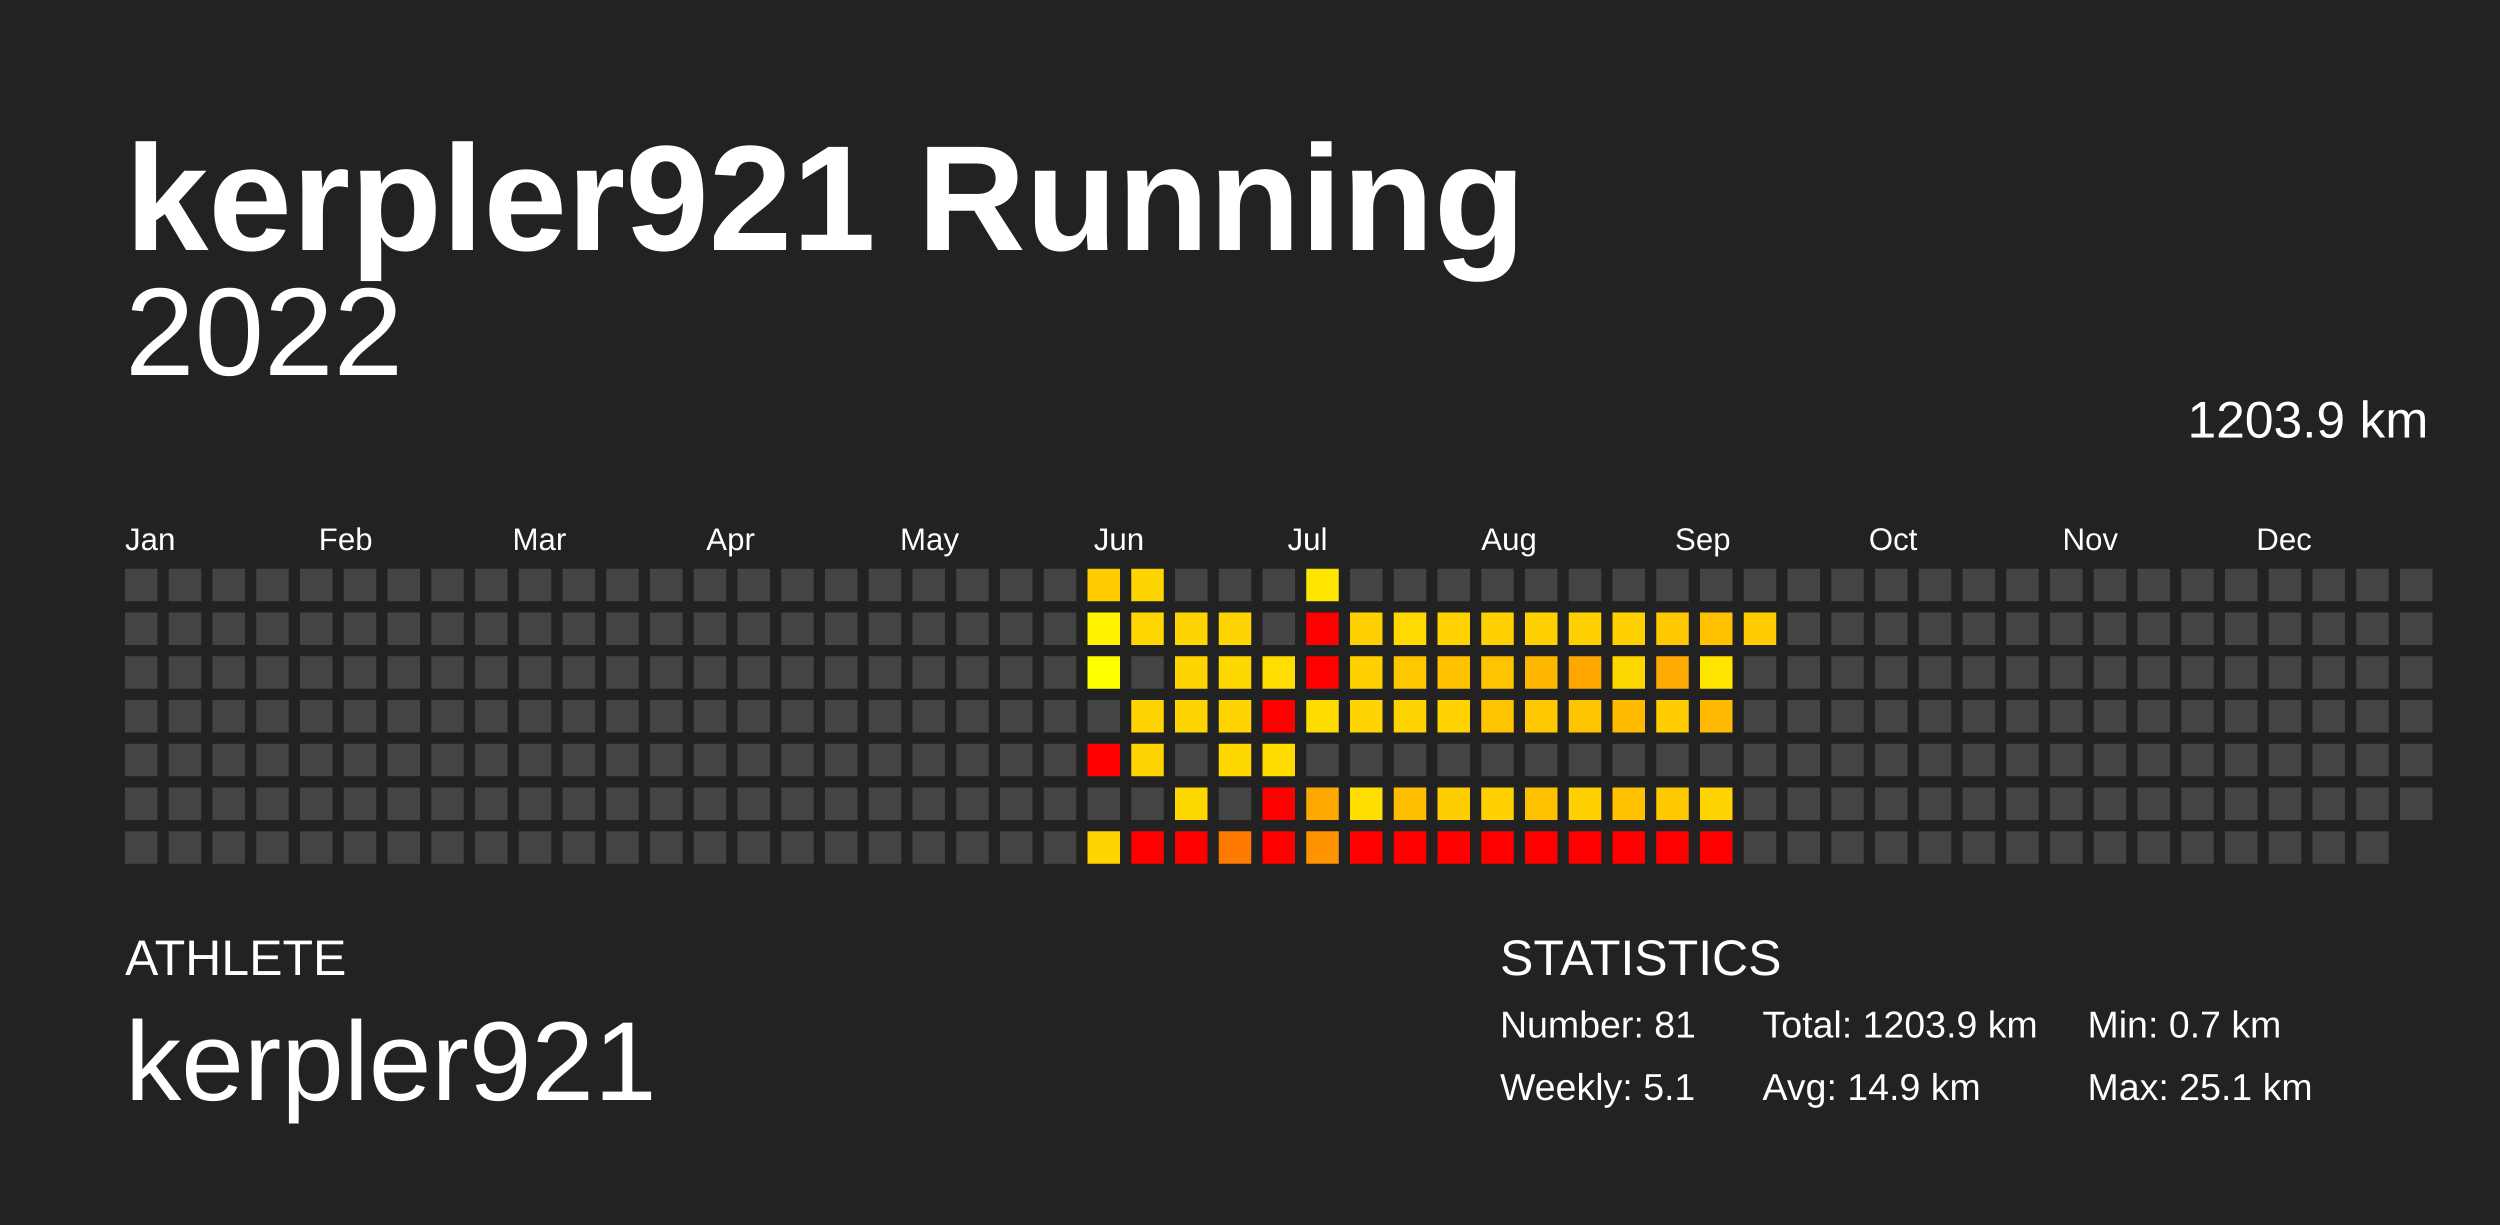
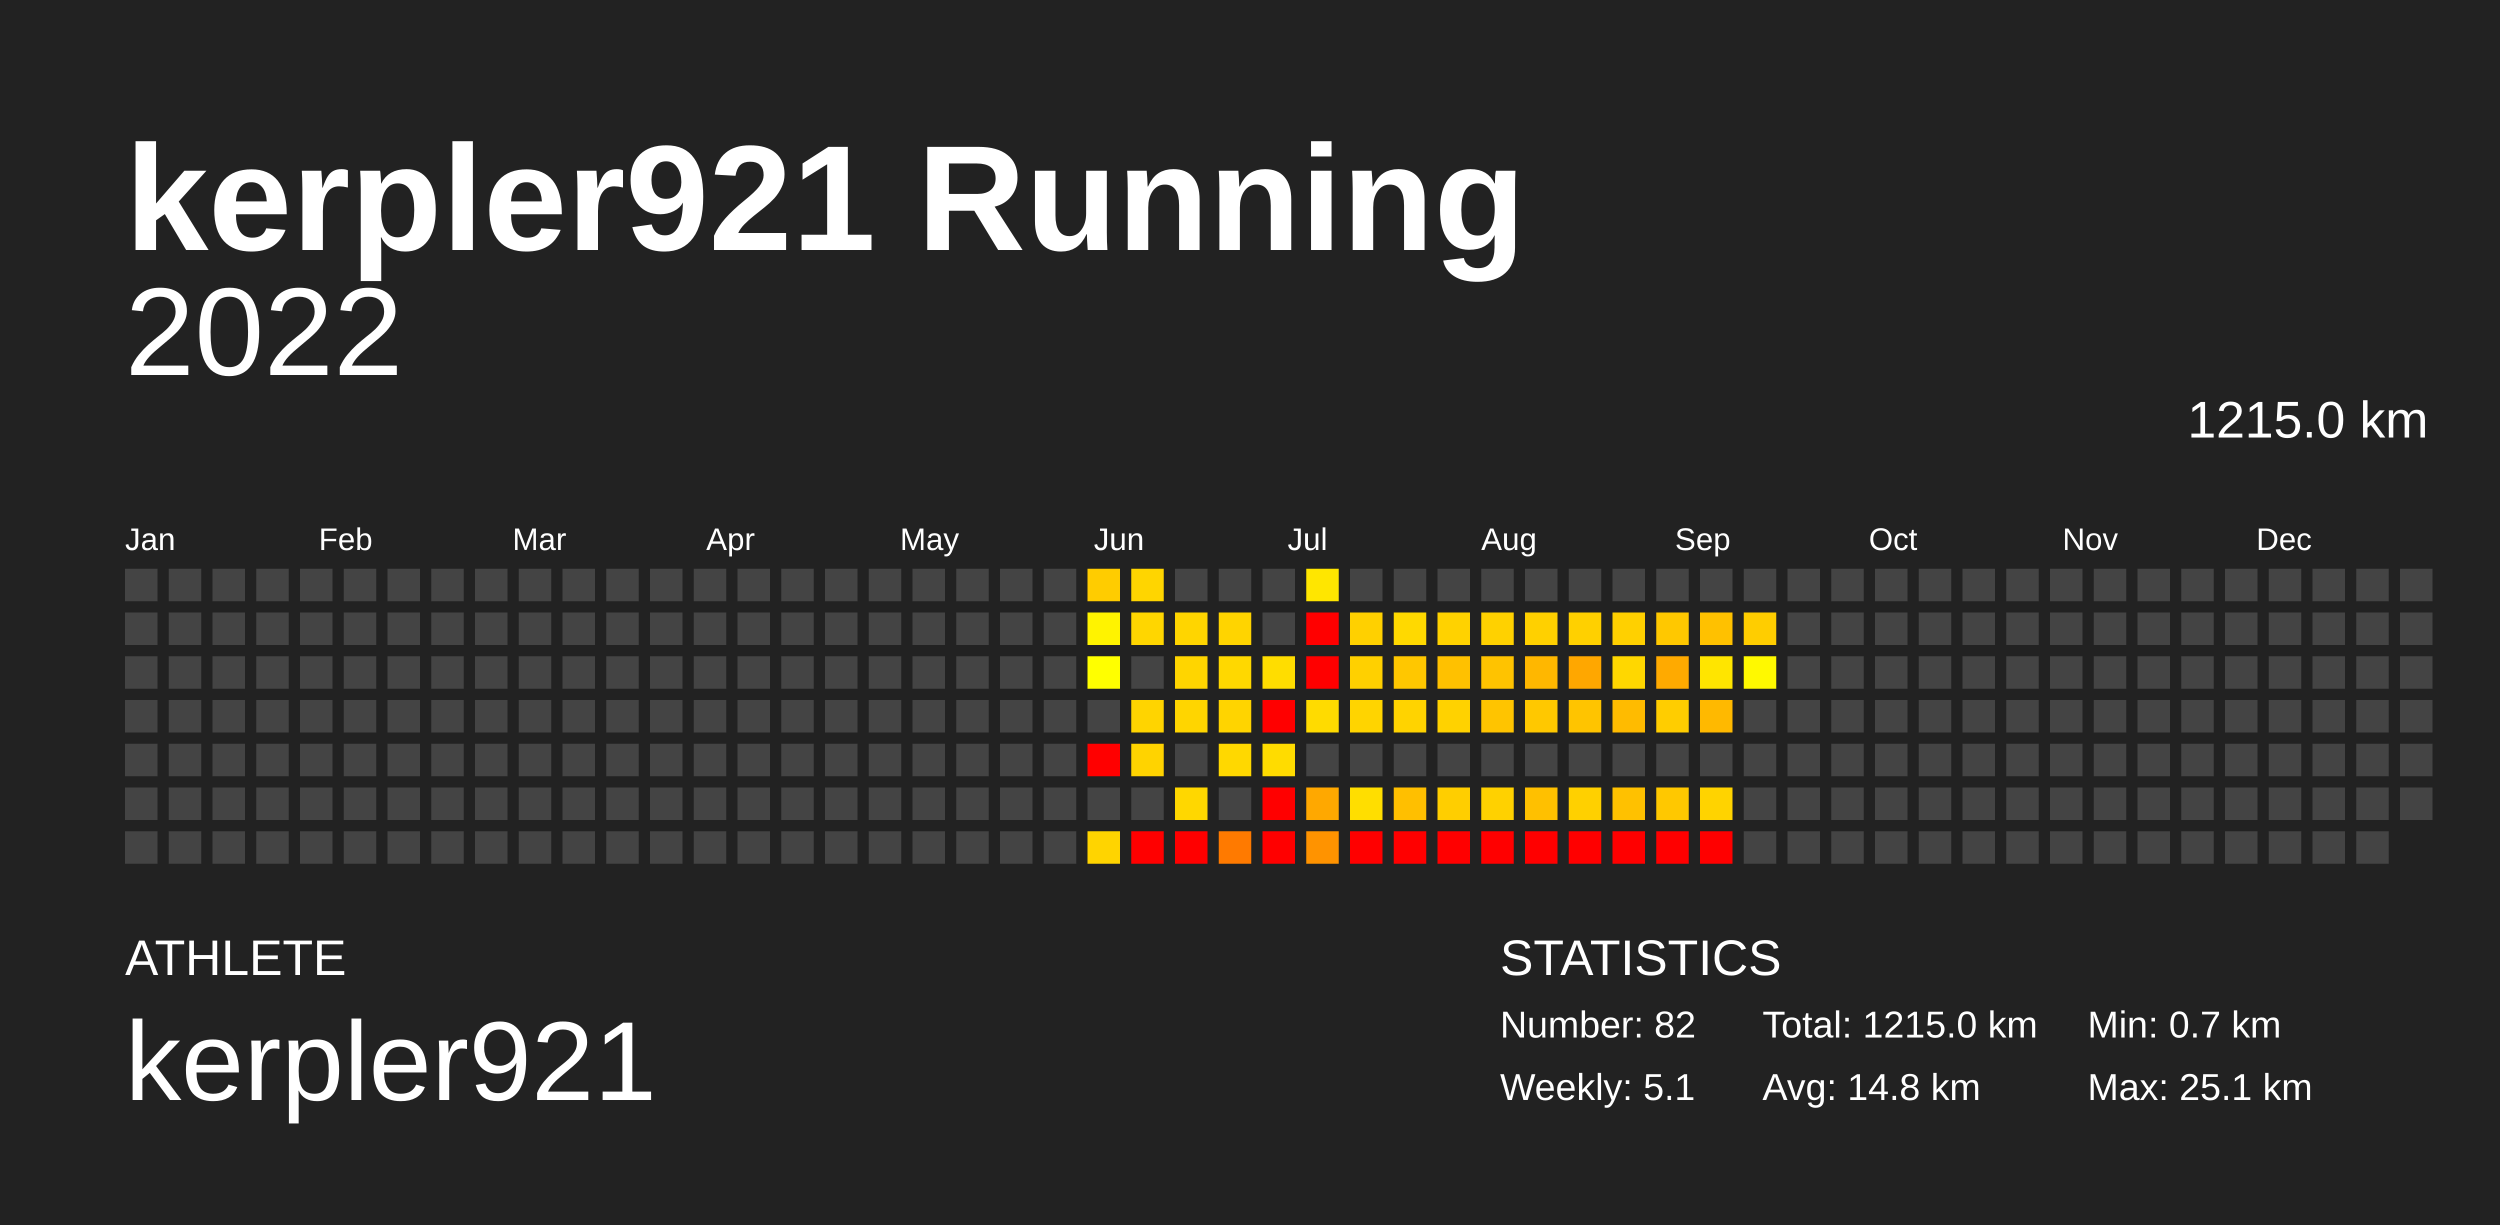
<svg xmlns="http://www.w3.org/2000/svg" baseProfile="full" height="98mm" version="1.1" viewBox="0,0,200,98" width="200mm">
  <defs />
  <rect fill="#222222" height="98" width="200" x="0" y="0" />
  <text fill="#FFFFFF" style="font-size:12px; font-family:Arial; font-weight:bold;" x="10" y="20">kerpler921 Running</text>
  <text fill="#FFFFFF" style="font-size:4px; font-family:Arial" x="10" y="78">ATHLETE</text>
  <text fill="#FFFFFF" style="font-size:9px; font-family:Arial" x="10" y="88">kerpler921</text>
  <text fill="#FFFFFF" style="font-size:4px; font-family:Arial" x="120" y="78">STATISTICS</text>
-   <text fill="#FFFFFF" style="font-size:3px; font-family:Arial" x="120" y="83">Number: 81</text>
+   <text fill="#FFFFFF" style="font-size:3px; font-family:Arial" x="120" y="83">Number: 82</text>
  <text fill="#FFFFFF" style="font-size:3px; font-family:Arial" x="120" y="88">Weekly: 5.1</text>
-   <text fill="#FFFFFF" style="font-size:3px; font-family:Arial" x="141" y="83">Total: 1203.9 km</text>
-   <text fill="#FFFFFF" style="font-size:3px; font-family:Arial" x="141" y="88">Avg: 14.9 km</text>
+   <text fill="#FFFFFF" style="font-size:3px; font-family:Arial" x="141" y="83">Total: 1215.0 km</text>
+   <text fill="#FFFFFF" style="font-size:3px; font-family:Arial" x="141" y="88">Avg: 14.8 km</text>
  <text fill="#FFFFFF" style="font-size:3px; font-family:Arial" x="167" y="83">Min: 0.7 km</text>
  <text fill="#FFFFFF" style="font-size:3px; font-family:Arial" x="167" y="88">Max: 25.1 km</text>
  <text alignment-baseline="hanging" fill="#FFFFFF" style="font-size:10.0px; font-family:Arial;" x="10" y="30">2022</text>
-   <text alignment-baseline="hanging" fill="#FFFFFF" style="font-size:4.125px; font-family:Arial;" x="175" y="35">1203.9 km</text>
+   <text alignment-baseline="hanging" fill="#FFFFFF" style="font-size:4.125px; font-family:Arial;" x="175" y="35">1215.0 km</text>
  <text fill="#FFFFFF" style="font-size:2.5px; font-family:Arial" x="10.0" y="44">Jan</text>
  <text fill="#FFFFFF" style="font-size:2.5px; font-family:Arial" x="25.5" y="44">Feb</text>
  <text fill="#FFFFFF" style="font-size:2.5px; font-family:Arial" x="41.0" y="44">Mar</text>
  <text fill="#FFFFFF" style="font-size:2.5px; font-family:Arial" x="56.5" y="44">Apr</text>
  <text fill="#FFFFFF" style="font-size:2.5px; font-family:Arial" x="72.0" y="44">May</text>
  <text fill="#FFFFFF" style="font-size:2.5px; font-family:Arial" x="87.5" y="44">Jun</text>
  <text fill="#FFFFFF" style="font-size:2.5px; font-family:Arial" x="103.0" y="44">Jul</text>
  <text fill="#FFFFFF" style="font-size:2.5px; font-family:Arial" x="118.5" y="44">Aug</text>
  <text fill="#FFFFFF" style="font-size:2.5px; font-family:Arial" x="134.0" y="44">Sep</text>
  <text fill="#FFFFFF" style="font-size:2.5px; font-family:Arial" x="149.5" y="44">Oct</text>
  <text fill="#FFFFFF" style="font-size:2.5px; font-family:Arial" x="165.0" y="44">Nov</text>
  <text fill="#FFFFFF" style="font-size:2.5px; font-family:Arial" x="180.5" y="44">Dec</text>
  <rect fill="#444444" height="2.6" width="2.6" x="10.0" y="45.5" />
  <rect fill="#444444" height="2.6" width="2.6" x="10.0" y="49.0" />
  <rect fill="#444444" height="2.6" width="2.6" x="10.0" y="52.5" />
  <rect fill="#444444" height="2.6" width="2.6" x="10.0" y="56.0" />
  <rect fill="#444444" height="2.6" width="2.6" x="10.0" y="59.5" />
  <rect fill="#444444" height="2.6" width="2.6" x="10.0" y="63.0" />
  <rect fill="#444444" height="2.6" width="2.6" x="10.0" y="66.5" />
  <rect fill="#444444" height="2.6" width="2.6" x="13.5" y="45.5" />
  <rect fill="#444444" height="2.6" width="2.6" x="13.5" y="49.0" />
  <rect fill="#444444" height="2.6" width="2.6" x="13.5" y="52.5" />
  <rect fill="#444444" height="2.6" width="2.6" x="13.5" y="56.0" />
  <rect fill="#444444" height="2.6" width="2.6" x="13.5" y="59.5" />
  <rect fill="#444444" height="2.6" width="2.6" x="13.5" y="63.0" />
  <rect fill="#444444" height="2.6" width="2.6" x="13.5" y="66.5" />
  <rect fill="#444444" height="2.6" width="2.6" x="17.0" y="45.5" />
  <rect fill="#444444" height="2.6" width="2.6" x="17.0" y="49.0" />
  <rect fill="#444444" height="2.6" width="2.6" x="17.0" y="52.5" />
  <rect fill="#444444" height="2.6" width="2.6" x="17.0" y="56.0" />
  <rect fill="#444444" height="2.6" width="2.6" x="17.0" y="59.5" />
  <rect fill="#444444" height="2.6" width="2.6" x="17.0" y="63.0" />
  <rect fill="#444444" height="2.6" width="2.6" x="17.0" y="66.5" />
  <rect fill="#444444" height="2.6" width="2.6" x="20.5" y="45.5" />
  <rect fill="#444444" height="2.6" width="2.6" x="20.5" y="49.0" />
  <rect fill="#444444" height="2.6" width="2.6" x="20.5" y="52.5" />
  <rect fill="#444444" height="2.6" width="2.6" x="20.5" y="56.0" />
  <rect fill="#444444" height="2.6" width="2.6" x="20.5" y="59.5" />
  <rect fill="#444444" height="2.6" width="2.6" x="20.5" y="63.0" />
  <rect fill="#444444" height="2.6" width="2.6" x="20.5" y="66.5" />
  <rect fill="#444444" height="2.6" width="2.6" x="24.0" y="45.5" />
  <rect fill="#444444" height="2.6" width="2.6" x="24.0" y="49.0" />
  <rect fill="#444444" height="2.6" width="2.6" x="24.0" y="52.5" />
  <rect fill="#444444" height="2.6" width="2.6" x="24.0" y="56.0" />
  <rect fill="#444444" height="2.6" width="2.6" x="24.0" y="59.5" />
  <rect fill="#444444" height="2.6" width="2.6" x="24.0" y="63.0" />
  <rect fill="#444444" height="2.6" width="2.6" x="24.0" y="66.5" />
  <rect fill="#444444" height="2.6" width="2.6" x="27.5" y="45.5" />
  <rect fill="#444444" height="2.6" width="2.6" x="27.5" y="49.0" />
  <rect fill="#444444" height="2.6" width="2.6" x="27.5" y="52.5" />
  <rect fill="#444444" height="2.6" width="2.6" x="27.5" y="56.0" />
  <rect fill="#444444" height="2.6" width="2.6" x="27.5" y="59.5" />
  <rect fill="#444444" height="2.6" width="2.6" x="27.5" y="63.0" />
  <rect fill="#444444" height="2.6" width="2.6" x="27.5" y="66.5" />
  <rect fill="#444444" height="2.6" width="2.6" x="31.0" y="45.5" />
  <rect fill="#444444" height="2.6" width="2.6" x="31.0" y="49.0" />
  <rect fill="#444444" height="2.6" width="2.6" x="31.0" y="52.5" />
  <rect fill="#444444" height="2.6" width="2.6" x="31.0" y="56.0" />
  <rect fill="#444444" height="2.6" width="2.6" x="31.0" y="59.5" />
  <rect fill="#444444" height="2.6" width="2.6" x="31.0" y="63.0" />
  <rect fill="#444444" height="2.6" width="2.6" x="31.0" y="66.5" />
  <rect fill="#444444" height="2.6" width="2.6" x="34.5" y="45.5" />
  <rect fill="#444444" height="2.6" width="2.6" x="34.5" y="49.0" />
  <rect fill="#444444" height="2.6" width="2.6" x="34.5" y="52.5" />
  <rect fill="#444444" height="2.6" width="2.6" x="34.5" y="56.0" />
  <rect fill="#444444" height="2.6" width="2.6" x="34.5" y="59.5" />
  <rect fill="#444444" height="2.6" width="2.6" x="34.5" y="63.0" />
  <rect fill="#444444" height="2.6" width="2.6" x="34.5" y="66.5" />
  <rect fill="#444444" height="2.6" width="2.6" x="38.0" y="45.5" />
  <rect fill="#444444" height="2.6" width="2.6" x="38.0" y="49.0" />
  <rect fill="#444444" height="2.6" width="2.6" x="38.0" y="52.5" />
  <rect fill="#444444" height="2.6" width="2.6" x="38.0" y="56.0" />
  <rect fill="#444444" height="2.6" width="2.6" x="38.0" y="59.5" />
  <rect fill="#444444" height="2.6" width="2.6" x="38.0" y="63.0" />
  <rect fill="#444444" height="2.6" width="2.6" x="38.0" y="66.5" />
  <rect fill="#444444" height="2.6" width="2.6" x="41.5" y="45.5" />
  <rect fill="#444444" height="2.6" width="2.6" x="41.5" y="49.0" />
  <rect fill="#444444" height="2.6" width="2.6" x="41.5" y="52.5" />
  <rect fill="#444444" height="2.6" width="2.6" x="41.5" y="56.0" />
  <rect fill="#444444" height="2.6" width="2.6" x="41.5" y="59.5" />
  <rect fill="#444444" height="2.6" width="2.6" x="41.5" y="63.0" />
  <rect fill="#444444" height="2.6" width="2.6" x="41.5" y="66.5" />
  <rect fill="#444444" height="2.6" width="2.6" x="45.0" y="45.5" />
  <rect fill="#444444" height="2.6" width="2.6" x="45.0" y="49.0" />
  <rect fill="#444444" height="2.6" width="2.6" x="45.0" y="52.5" />
  <rect fill="#444444" height="2.6" width="2.6" x="45.0" y="56.0" />
  <rect fill="#444444" height="2.6" width="2.6" x="45.0" y="59.5" />
  <rect fill="#444444" height="2.6" width="2.6" x="45.0" y="63.0" />
  <rect fill="#444444" height="2.6" width="2.6" x="45.0" y="66.5" />
  <rect fill="#444444" height="2.6" width="2.6" x="48.5" y="45.5" />
  <rect fill="#444444" height="2.6" width="2.6" x="48.5" y="49.0" />
  <rect fill="#444444" height="2.6" width="2.6" x="48.5" y="52.5" />
  <rect fill="#444444" height="2.6" width="2.6" x="48.5" y="56.0" />
  <rect fill="#444444" height="2.6" width="2.6" x="48.5" y="59.5" />
  <rect fill="#444444" height="2.6" width="2.6" x="48.5" y="63.0" />
  <rect fill="#444444" height="2.6" width="2.6" x="48.5" y="66.5" />
  <rect fill="#444444" height="2.6" width="2.6" x="52.0" y="45.5" />
  <rect fill="#444444" height="2.6" width="2.6" x="52.0" y="49.0" />
  <rect fill="#444444" height="2.6" width="2.6" x="52.0" y="52.5" />
  <rect fill="#444444" height="2.6" width="2.6" x="52.0" y="56.0" />
  <rect fill="#444444" height="2.6" width="2.6" x="52.0" y="59.5" />
  <rect fill="#444444" height="2.6" width="2.6" x="52.0" y="63.0" />
  <rect fill="#444444" height="2.6" width="2.6" x="52.0" y="66.5" />
  <rect fill="#444444" height="2.6" width="2.6" x="55.5" y="45.5" />
  <rect fill="#444444" height="2.6" width="2.6" x="55.5" y="49.0" />
  <rect fill="#444444" height="2.6" width="2.6" x="55.5" y="52.5" />
  <rect fill="#444444" height="2.6" width="2.6" x="55.5" y="56.0" />
  <rect fill="#444444" height="2.6" width="2.6" x="55.5" y="59.5" />
  <rect fill="#444444" height="2.6" width="2.6" x="55.5" y="63.0" />
  <rect fill="#444444" height="2.6" width="2.6" x="55.5" y="66.5" />
  <rect fill="#444444" height="2.6" width="2.6" x="59.0" y="45.5" />
  <rect fill="#444444" height="2.6" width="2.6" x="59.0" y="49.0" />
  <rect fill="#444444" height="2.6" width="2.6" x="59.0" y="52.5" />
  <rect fill="#444444" height="2.6" width="2.6" x="59.0" y="56.0" />
  <rect fill="#444444" height="2.6" width="2.6" x="59.0" y="59.5" />
  <rect fill="#444444" height="2.6" width="2.6" x="59.0" y="63.0" />
  <rect fill="#444444" height="2.6" width="2.6" x="59.0" y="66.5" />
  <rect fill="#444444" height="2.6" width="2.6" x="62.5" y="45.5" />
  <rect fill="#444444" height="2.6" width="2.6" x="62.5" y="49.0" />
  <rect fill="#444444" height="2.6" width="2.6" x="62.5" y="52.5" />
  <rect fill="#444444" height="2.6" width="2.6" x="62.5" y="56.0" />
  <rect fill="#444444" height="2.6" width="2.6" x="62.5" y="59.5" />
  <rect fill="#444444" height="2.6" width="2.6" x="62.5" y="63.0" />
  <rect fill="#444444" height="2.6" width="2.6" x="62.5" y="66.5" />
  <rect fill="#444444" height="2.6" width="2.6" x="66.0" y="45.5" />
  <rect fill="#444444" height="2.6" width="2.6" x="66.0" y="49.0" />
  <rect fill="#444444" height="2.6" width="2.6" x="66.0" y="52.5" />
  <rect fill="#444444" height="2.6" width="2.6" x="66.0" y="56.0" />
  <rect fill="#444444" height="2.6" width="2.6" x="66.0" y="59.5" />
  <rect fill="#444444" height="2.6" width="2.6" x="66.0" y="63.0" />
  <rect fill="#444444" height="2.6" width="2.6" x="66.0" y="66.5" />
  <rect fill="#444444" height="2.6" width="2.6" x="69.5" y="45.5" />
  <rect fill="#444444" height="2.6" width="2.6" x="69.5" y="49.0" />
  <rect fill="#444444" height="2.6" width="2.6" x="69.5" y="52.5" />
  <rect fill="#444444" height="2.6" width="2.6" x="69.5" y="56.0" />
  <rect fill="#444444" height="2.6" width="2.6" x="69.5" y="59.5" />
  <rect fill="#444444" height="2.6" width="2.6" x="69.5" y="63.0" />
  <rect fill="#444444" height="2.6" width="2.6" x="69.5" y="66.5" />
  <rect fill="#444444" height="2.6" width="2.6" x="73.0" y="45.5" />
  <rect fill="#444444" height="2.6" width="2.6" x="73.0" y="49.0" />
  <rect fill="#444444" height="2.6" width="2.6" x="73.0" y="52.5" />
  <rect fill="#444444" height="2.6" width="2.6" x="73.0" y="56.0" />
  <rect fill="#444444" height="2.6" width="2.6" x="73.0" y="59.5" />
  <rect fill="#444444" height="2.6" width="2.6" x="73.0" y="63.0" />
  <rect fill="#444444" height="2.6" width="2.6" x="73.0" y="66.5" />
  <rect fill="#444444" height="2.6" width="2.6" x="76.5" y="45.5" />
  <rect fill="#444444" height="2.6" width="2.6" x="76.5" y="49.0" />
  <rect fill="#444444" height="2.6" width="2.6" x="76.5" y="52.5" />
  <rect fill="#444444" height="2.6" width="2.6" x="76.5" y="56.0" />
  <rect fill="#444444" height="2.6" width="2.6" x="76.5" y="59.5" />
  <rect fill="#444444" height="2.6" width="2.6" x="76.5" y="63.0" />
  <rect fill="#444444" height="2.6" width="2.6" x="76.5" y="66.5" />
  <rect fill="#444444" height="2.6" width="2.6" x="80.0" y="45.5" />
  <rect fill="#444444" height="2.6" width="2.6" x="80.0" y="49.0" />
  <rect fill="#444444" height="2.6" width="2.6" x="80.0" y="52.5" />
  <rect fill="#444444" height="2.6" width="2.6" x="80.0" y="56.0" />
  <rect fill="#444444" height="2.6" width="2.6" x="80.0" y="59.5" />
  <rect fill="#444444" height="2.6" width="2.6" x="80.0" y="63.0" />
  <rect fill="#444444" height="2.6" width="2.6" x="80.0" y="66.5" />
  <rect fill="#444444" height="2.6" width="2.6" x="83.5" y="45.5" />
  <rect fill="#444444" height="2.6" width="2.6" x="83.5" y="49.0" />
  <rect fill="#444444" height="2.6" width="2.6" x="83.5" y="52.5" />
  <rect fill="#444444" height="2.6" width="2.6" x="83.5" y="56.0" />
  <rect fill="#444444" height="2.6" width="2.6" x="83.5" y="59.5" />
  <rect fill="#444444" height="2.6" width="2.6" x="83.5" y="63.0" />
  <rect fill="#444444" height="2.6" width="2.6" x="83.5" y="66.5" />
  <rect fill="#ffcc00" height="2.6" width="2.6" x="87.0" y="45.5" />
  <rect fill="#fff300" height="2.6" width="2.6" x="87.0" y="49.0" />
  <rect fill="#ffff00" height="2.6" width="2.6" x="87.0" y="52.5" />
  <rect fill="#444444" height="2.6" width="2.6" x="87.0" y="56.0" />
  <rect fill="red" height="2.6" width="2.6" x="87.0" y="59.5" />
  <rect fill="#444444" height="2.6" width="2.6" x="87.0" y="63.0" />
  <rect fill="#ffd400" height="2.6" width="2.6" x="87.0" y="66.5" />
  <rect fill="#ffd500" height="2.6" width="2.6" x="90.5" y="45.5" />
  <rect fill="#ffd600" height="2.6" width="2.6" x="90.5" y="49.0" />
  <rect fill="#444444" height="2.6" width="2.6" x="90.5" y="52.5" />
  <rect fill="#ffd400" height="2.6" width="2.6" x="90.5" y="56.0" />
  <rect fill="#ffd300" height="2.6" width="2.6" x="90.5" y="59.5" />
  <rect fill="#444444" height="2.6" width="2.6" x="90.5" y="63.0" />
  <rect fill="red" height="2.6" width="2.6" x="90.5" y="66.5" />
  <rect fill="#444444" height="2.6" width="2.6" x="94.0" y="45.5" />
  <rect fill="#ffd500" height="2.6" width="2.6" x="94.0" y="49.0" />
  <rect fill="#ffd500" height="2.6" width="2.6" x="94.0" y="52.5" />
  <rect fill="#ffd500" height="2.6" width="2.6" x="94.0" y="56.0" />
  <rect fill="#444444" height="2.6" width="2.6" x="94.0" y="59.5" />
  <rect fill="#ffd700" height="2.6" width="2.6" x="94.0" y="63.0" />
  <rect fill="red" height="2.6" width="2.6" x="94.0" y="66.5" />
  <rect fill="#444444" height="2.6" width="2.6" x="97.5" y="45.5" />
  <rect fill="#ffd400" height="2.6" width="2.6" x="97.5" y="49.0" />
  <rect fill="#ffd800" height="2.6" width="2.6" x="97.5" y="52.5" />
  <rect fill="#ffd400" height="2.6" width="2.6" x="97.5" y="56.0" />
  <rect fill="#ffd800" height="2.6" width="2.6" x="97.5" y="59.5" />
  <rect fill="#444444" height="2.6" width="2.6" x="97.5" y="63.0" />
  <rect fill="#ff7a00" height="2.6" width="2.6" x="97.5" y="66.5" />
  <rect fill="#444444" height="2.6" width="2.6" x="101.0" y="45.5" />
  <rect fill="#444444" height="2.6" width="2.6" x="101.0" y="49.0" />
  <rect fill="#ffdd00" height="2.6" width="2.6" x="101.0" y="52.5" />
  <rect fill="red" height="2.6" width="2.6" x="101.0" y="56.0" />
  <rect fill="#ffdc00" height="2.6" width="2.6" x="101.0" y="59.5" />
  <rect fill="red" height="2.6" width="2.6" x="101.0" y="63.0" />
  <rect fill="red" height="2.6" width="2.6" x="101.0" y="66.5" />
  <rect fill="#ffe600" height="2.6" width="2.6" x="104.5" y="45.5" />
  <rect fill="red" height="2.6" width="2.6" x="104.5" y="49.0" />
  <rect fill="red" height="2.6" width="2.6" x="104.5" y="52.5" />
  <rect fill="#ffdb00" height="2.6" width="2.6" x="104.5" y="56.0" />
  <rect fill="#444444" height="2.6" width="2.6" x="104.5" y="59.5" />
  <rect fill="#ffa800" height="2.6" width="2.6" x="104.5" y="63.0" />
  <rect fill="#ff9300" height="2.6" width="2.6" x="104.5" y="66.5" />
  <rect fill="#444444" height="2.6" width="2.6" x="108.0" y="45.5" />
  <rect fill="#ffd000" height="2.6" width="2.6" x="108.0" y="49.0" />
  <rect fill="#ffd000" height="2.6" width="2.6" x="108.0" y="52.5" />
  <rect fill="#ffd400" height="2.6" width="2.6" x="108.0" y="56.0" />
  <rect fill="#444444" height="2.6" width="2.6" x="108.0" y="59.5" />
  <rect fill="#ffde00" height="2.6" width="2.6" x="108.0" y="63.0" />
  <rect fill="red" height="2.6" width="2.6" x="108.0" y="66.5" />
  <rect fill="#444444" height="2.6" width="2.6" x="111.5" y="45.5" />
  <rect fill="#ffd900" height="2.6" width="2.6" x="111.5" y="49.0" />
  <rect fill="#ffc700" height="2.6" width="2.6" x="111.5" y="52.5" />
  <rect fill="#ffd300" height="2.6" width="2.6" x="111.5" y="56.0" />
  <rect fill="#444444" height="2.6" width="2.6" x="111.5" y="59.5" />
  <rect fill="#ffbf00" height="2.6" width="2.6" x="111.5" y="63.0" />
  <rect fill="red" height="2.6" width="2.6" x="111.5" y="66.5" />
  <rect fill="#444444" height="2.6" width="2.6" x="115.0" y="45.5" />
  <rect fill="#ffd200" height="2.6" width="2.6" x="115.0" y="49.0" />
  <rect fill="#ffc100" height="2.6" width="2.6" x="115.0" y="52.5" />
  <rect fill="#ffd200" height="2.6" width="2.6" x="115.0" y="56.0" />
  <rect fill="#444444" height="2.6" width="2.6" x="115.0" y="59.5" />
  <rect fill="#ffce00" height="2.6" width="2.6" x="115.0" y="63.0" />
  <rect fill="red" height="2.6" width="2.6" x="115.0" y="66.5" />
  <rect fill="#444444" height="2.6" width="2.6" x="118.5" y="45.5" />
  <rect fill="#ffd100" height="2.6" width="2.6" x="118.5" y="49.0" />
  <rect fill="#ffc300" height="2.6" width="2.6" x="118.5" y="52.5" />
  <rect fill="#ffc400" height="2.6" width="2.6" x="118.5" y="56.0" />
  <rect fill="#444444" height="2.6" width="2.6" x="118.5" y="59.5" />
  <rect fill="#ffd100" height="2.6" width="2.6" x="118.5" y="63.0" />
  <rect fill="red" height="2.6" width="2.6" x="118.5" y="66.5" />
  <rect fill="#444444" height="2.6" width="2.6" x="122.0" y="45.5" />
  <rect fill="#ffd000" height="2.6" width="2.6" x="122.0" y="49.0" />
  <rect fill="#ffb700" height="2.6" width="2.6" x="122.0" y="52.5" />
  <rect fill="#ffc800" height="2.6" width="2.6" x="122.0" y="56.0" />
  <rect fill="#444444" height="2.6" width="2.6" x="122.0" y="59.5" />
  <rect fill="#ffc000" height="2.6" width="2.6" x="122.0" y="63.0" />
  <rect fill="red" height="2.6" width="2.6" x="122.0" y="66.5" />
  <rect fill="#444444" height="2.6" width="2.6" x="125.5" y="45.5" />
  <rect fill="#ffd000" height="2.6" width="2.6" x="125.5" y="49.0" />
  <rect fill="#ffa700" height="2.6" width="2.6" x="125.5" y="52.5" />
  <rect fill="#ffc400" height="2.6" width="2.6" x="125.5" y="56.0" />
  <rect fill="#444444" height="2.6" width="2.6" x="125.5" y="59.5" />
  <rect fill="#ffd000" height="2.6" width="2.6" x="125.5" y="63.0" />
  <rect fill="red" height="2.6" width="2.6" x="125.5" y="66.5" />
  <rect fill="#444444" height="2.6" width="2.6" x="129.0" y="45.5" />
  <rect fill="#ffd000" height="2.6" width="2.6" x="129.0" y="49.0" />
  <rect fill="#ffd700" height="2.6" width="2.6" x="129.0" y="52.5" />
  <rect fill="#ffbb00" height="2.6" width="2.6" x="129.0" y="56.0" />
  <rect fill="#444444" height="2.6" width="2.6" x="129.0" y="59.5" />
  <rect fill="#ffc100" height="2.6" width="2.6" x="129.0" y="63.0" />
  <rect fill="red" height="2.6" width="2.6" x="129.0" y="66.5" />
  <rect fill="#444444" height="2.6" width="2.6" x="132.5" y="45.5" />
  <rect fill="#ffc800" height="2.6" width="2.6" x="132.5" y="49.0" />
  <rect fill="#ffaa00" height="2.6" width="2.6" x="132.5" y="52.5" />
  <rect fill="#ffcd00" height="2.6" width="2.6" x="132.5" y="56.0" />
  <rect fill="#444444" height="2.6" width="2.6" x="132.5" y="59.5" />
  <rect fill="#ffc800" height="2.6" width="2.6" x="132.5" y="63.0" />
  <rect fill="red" height="2.6" width="2.6" x="132.5" y="66.5" />
  <rect fill="#444444" height="2.6" width="2.6" x="136.0" y="45.5" />
  <rect fill="#ffc100" height="2.6" width="2.6" x="136.0" y="49.0" />
  <rect fill="#ffe500" height="2.6" width="2.6" x="136.0" y="52.5" />
  <rect fill="#ffb900" height="2.6" width="2.6" x="136.0" y="56.0" />
  <rect fill="#444444" height="2.6" width="2.6" x="136.0" y="59.5" />
  <rect fill="#ffd300" height="2.6" width="2.6" x="136.0" y="63.0" />
  <rect fill="red" height="2.6" width="2.6" x="136.0" y="66.5" />
  <rect fill="#444444" height="2.6" width="2.6" x="139.5" y="45.5" />
  <rect fill="#ffcd00" height="2.6" width="2.6" x="139.5" y="49.0" />
-   <rect fill="#444444" height="2.6" width="2.6" x="139.5" y="52.5" />
+   <rect fill="#fff900" height="2.6" width="2.6" x="139.5" y="52.5" />
  <rect fill="#444444" height="2.6" width="2.6" x="139.5" y="56.0" />
  <rect fill="#444444" height="2.6" width="2.6" x="139.5" y="59.5" />
  <rect fill="#444444" height="2.6" width="2.6" x="139.5" y="63.0" />
  <rect fill="#444444" height="2.6" width="2.6" x="139.5" y="66.5" />
  <rect fill="#444444" height="2.6" width="2.6" x="143.0" y="45.5" />
  <rect fill="#444444" height="2.6" width="2.6" x="143.0" y="49.0" />
  <rect fill="#444444" height="2.6" width="2.6" x="143.0" y="52.5" />
  <rect fill="#444444" height="2.6" width="2.6" x="143.0" y="56.0" />
  <rect fill="#444444" height="2.6" width="2.6" x="143.0" y="59.5" />
  <rect fill="#444444" height="2.6" width="2.6" x="143.0" y="63.0" />
  <rect fill="#444444" height="2.6" width="2.6" x="143.0" y="66.5" />
  <rect fill="#444444" height="2.6" width="2.6" x="146.5" y="45.5" />
  <rect fill="#444444" height="2.6" width="2.6" x="146.5" y="49.0" />
  <rect fill="#444444" height="2.6" width="2.6" x="146.5" y="52.5" />
  <rect fill="#444444" height="2.6" width="2.6" x="146.5" y="56.0" />
  <rect fill="#444444" height="2.6" width="2.6" x="146.5" y="59.5" />
  <rect fill="#444444" height="2.6" width="2.6" x="146.5" y="63.0" />
  <rect fill="#444444" height="2.6" width="2.6" x="146.5" y="66.5" />
  <rect fill="#444444" height="2.6" width="2.6" x="150.0" y="45.5" />
  <rect fill="#444444" height="2.6" width="2.6" x="150.0" y="49.0" />
  <rect fill="#444444" height="2.6" width="2.6" x="150.0" y="52.5" />
  <rect fill="#444444" height="2.6" width="2.6" x="150.0" y="56.0" />
  <rect fill="#444444" height="2.6" width="2.6" x="150.0" y="59.5" />
  <rect fill="#444444" height="2.6" width="2.6" x="150.0" y="63.0" />
  <rect fill="#444444" height="2.6" width="2.6" x="150.0" y="66.5" />
  <rect fill="#444444" height="2.6" width="2.6" x="153.5" y="45.5" />
  <rect fill="#444444" height="2.6" width="2.6" x="153.5" y="49.0" />
  <rect fill="#444444" height="2.6" width="2.6" x="153.5" y="52.5" />
  <rect fill="#444444" height="2.6" width="2.6" x="153.5" y="56.0" />
  <rect fill="#444444" height="2.6" width="2.6" x="153.5" y="59.5" />
  <rect fill="#444444" height="2.6" width="2.6" x="153.5" y="63.0" />
  <rect fill="#444444" height="2.6" width="2.6" x="153.5" y="66.5" />
  <rect fill="#444444" height="2.6" width="2.6" x="157.0" y="45.5" />
  <rect fill="#444444" height="2.6" width="2.6" x="157.0" y="49.0" />
  <rect fill="#444444" height="2.6" width="2.6" x="157.0" y="52.5" />
  <rect fill="#444444" height="2.6" width="2.6" x="157.0" y="56.0" />
  <rect fill="#444444" height="2.6" width="2.6" x="157.0" y="59.5" />
  <rect fill="#444444" height="2.6" width="2.6" x="157.0" y="63.0" />
  <rect fill="#444444" height="2.6" width="2.6" x="157.0" y="66.5" />
  <rect fill="#444444" height="2.6" width="2.6" x="160.5" y="45.5" />
  <rect fill="#444444" height="2.6" width="2.6" x="160.5" y="49.0" />
  <rect fill="#444444" height="2.6" width="2.6" x="160.5" y="52.5" />
  <rect fill="#444444" height="2.6" width="2.6" x="160.5" y="56.0" />
  <rect fill="#444444" height="2.6" width="2.6" x="160.5" y="59.5" />
  <rect fill="#444444" height="2.6" width="2.6" x="160.5" y="63.0" />
  <rect fill="#444444" height="2.6" width="2.6" x="160.5" y="66.5" />
  <rect fill="#444444" height="2.6" width="2.6" x="164.0" y="45.5" />
  <rect fill="#444444" height="2.6" width="2.6" x="164.0" y="49.0" />
  <rect fill="#444444" height="2.6" width="2.6" x="164.0" y="52.5" />
  <rect fill="#444444" height="2.6" width="2.6" x="164.0" y="56.0" />
  <rect fill="#444444" height="2.6" width="2.6" x="164.0" y="59.5" />
  <rect fill="#444444" height="2.6" width="2.6" x="164.0" y="63.0" />
  <rect fill="#444444" height="2.6" width="2.6" x="164.0" y="66.5" />
  <rect fill="#444444" height="2.6" width="2.6" x="167.5" y="45.5" />
  <rect fill="#444444" height="2.6" width="2.6" x="167.5" y="49.0" />
  <rect fill="#444444" height="2.6" width="2.6" x="167.5" y="52.5" />
  <rect fill="#444444" height="2.6" width="2.6" x="167.5" y="56.0" />
  <rect fill="#444444" height="2.6" width="2.6" x="167.5" y="59.5" />
  <rect fill="#444444" height="2.6" width="2.6" x="167.5" y="63.0" />
  <rect fill="#444444" height="2.6" width="2.6" x="167.5" y="66.5" />
  <rect fill="#444444" height="2.6" width="2.6" x="171.0" y="45.5" />
  <rect fill="#444444" height="2.6" width="2.6" x="171.0" y="49.0" />
  <rect fill="#444444" height="2.6" width="2.6" x="171.0" y="52.5" />
  <rect fill="#444444" height="2.6" width="2.6" x="171.0" y="56.0" />
  <rect fill="#444444" height="2.6" width="2.6" x="171.0" y="59.5" />
  <rect fill="#444444" height="2.6" width="2.6" x="171.0" y="63.0" />
  <rect fill="#444444" height="2.6" width="2.6" x="171.0" y="66.5" />
  <rect fill="#444444" height="2.6" width="2.6" x="174.5" y="45.5" />
  <rect fill="#444444" height="2.6" width="2.6" x="174.5" y="49.0" />
  <rect fill="#444444" height="2.6" width="2.6" x="174.5" y="52.5" />
  <rect fill="#444444" height="2.6" width="2.6" x="174.5" y="56.0" />
  <rect fill="#444444" height="2.6" width="2.6" x="174.5" y="59.5" />
  <rect fill="#444444" height="2.6" width="2.6" x="174.5" y="63.0" />
  <rect fill="#444444" height="2.6" width="2.6" x="174.5" y="66.5" />
  <rect fill="#444444" height="2.6" width="2.6" x="178.0" y="45.5" />
  <rect fill="#444444" height="2.6" width="2.6" x="178.0" y="49.0" />
  <rect fill="#444444" height="2.6" width="2.6" x="178.0" y="52.5" />
  <rect fill="#444444" height="2.6" width="2.6" x="178.0" y="56.0" />
  <rect fill="#444444" height="2.6" width="2.6" x="178.0" y="59.5" />
  <rect fill="#444444" height="2.6" width="2.6" x="178.0" y="63.0" />
  <rect fill="#444444" height="2.6" width="2.6" x="178.0" y="66.5" />
  <rect fill="#444444" height="2.6" width="2.6" x="181.5" y="45.5" />
  <rect fill="#444444" height="2.6" width="2.6" x="181.5" y="49.0" />
  <rect fill="#444444" height="2.6" width="2.6" x="181.5" y="52.5" />
  <rect fill="#444444" height="2.6" width="2.6" x="181.5" y="56.0" />
  <rect fill="#444444" height="2.6" width="2.6" x="181.5" y="59.5" />
  <rect fill="#444444" height="2.6" width="2.6" x="181.5" y="63.0" />
  <rect fill="#444444" height="2.6" width="2.6" x="181.5" y="66.5" />
  <rect fill="#444444" height="2.6" width="2.6" x="185.0" y="45.5" />
  <rect fill="#444444" height="2.6" width="2.6" x="185.0" y="49.0" />
  <rect fill="#444444" height="2.6" width="2.6" x="185.0" y="52.5" />
  <rect fill="#444444" height="2.6" width="2.6" x="185.0" y="56.0" />
  <rect fill="#444444" height="2.6" width="2.6" x="185.0" y="59.5" />
  <rect fill="#444444" height="2.6" width="2.6" x="185.0" y="63.0" />
  <rect fill="#444444" height="2.6" width="2.6" x="185.0" y="66.5" />
  <rect fill="#444444" height="2.6" width="2.6" x="188.5" y="45.5" />
  <rect fill="#444444" height="2.6" width="2.6" x="188.5" y="49.0" />
  <rect fill="#444444" height="2.6" width="2.6" x="188.5" y="52.5" />
  <rect fill="#444444" height="2.6" width="2.6" x="188.5" y="56.0" />
  <rect fill="#444444" height="2.6" width="2.6" x="188.5" y="59.5" />
  <rect fill="#444444" height="2.6" width="2.6" x="188.5" y="63.0" />
  <rect fill="#444444" height="2.6" width="2.6" x="188.5" y="66.5" />
  <rect fill="#444444" height="2.6" width="2.6" x="192.0" y="45.5" />
  <rect fill="#444444" height="2.6" width="2.6" x="192.0" y="49.0" />
  <rect fill="#444444" height="2.6" width="2.6" x="192.0" y="52.5" />
  <rect fill="#444444" height="2.6" width="2.6" x="192.0" y="56.0" />
  <rect fill="#444444" height="2.6" width="2.6" x="192.0" y="59.5" />
  <rect fill="#444444" height="2.6" width="2.6" x="192.0" y="63.0" />
</svg>
